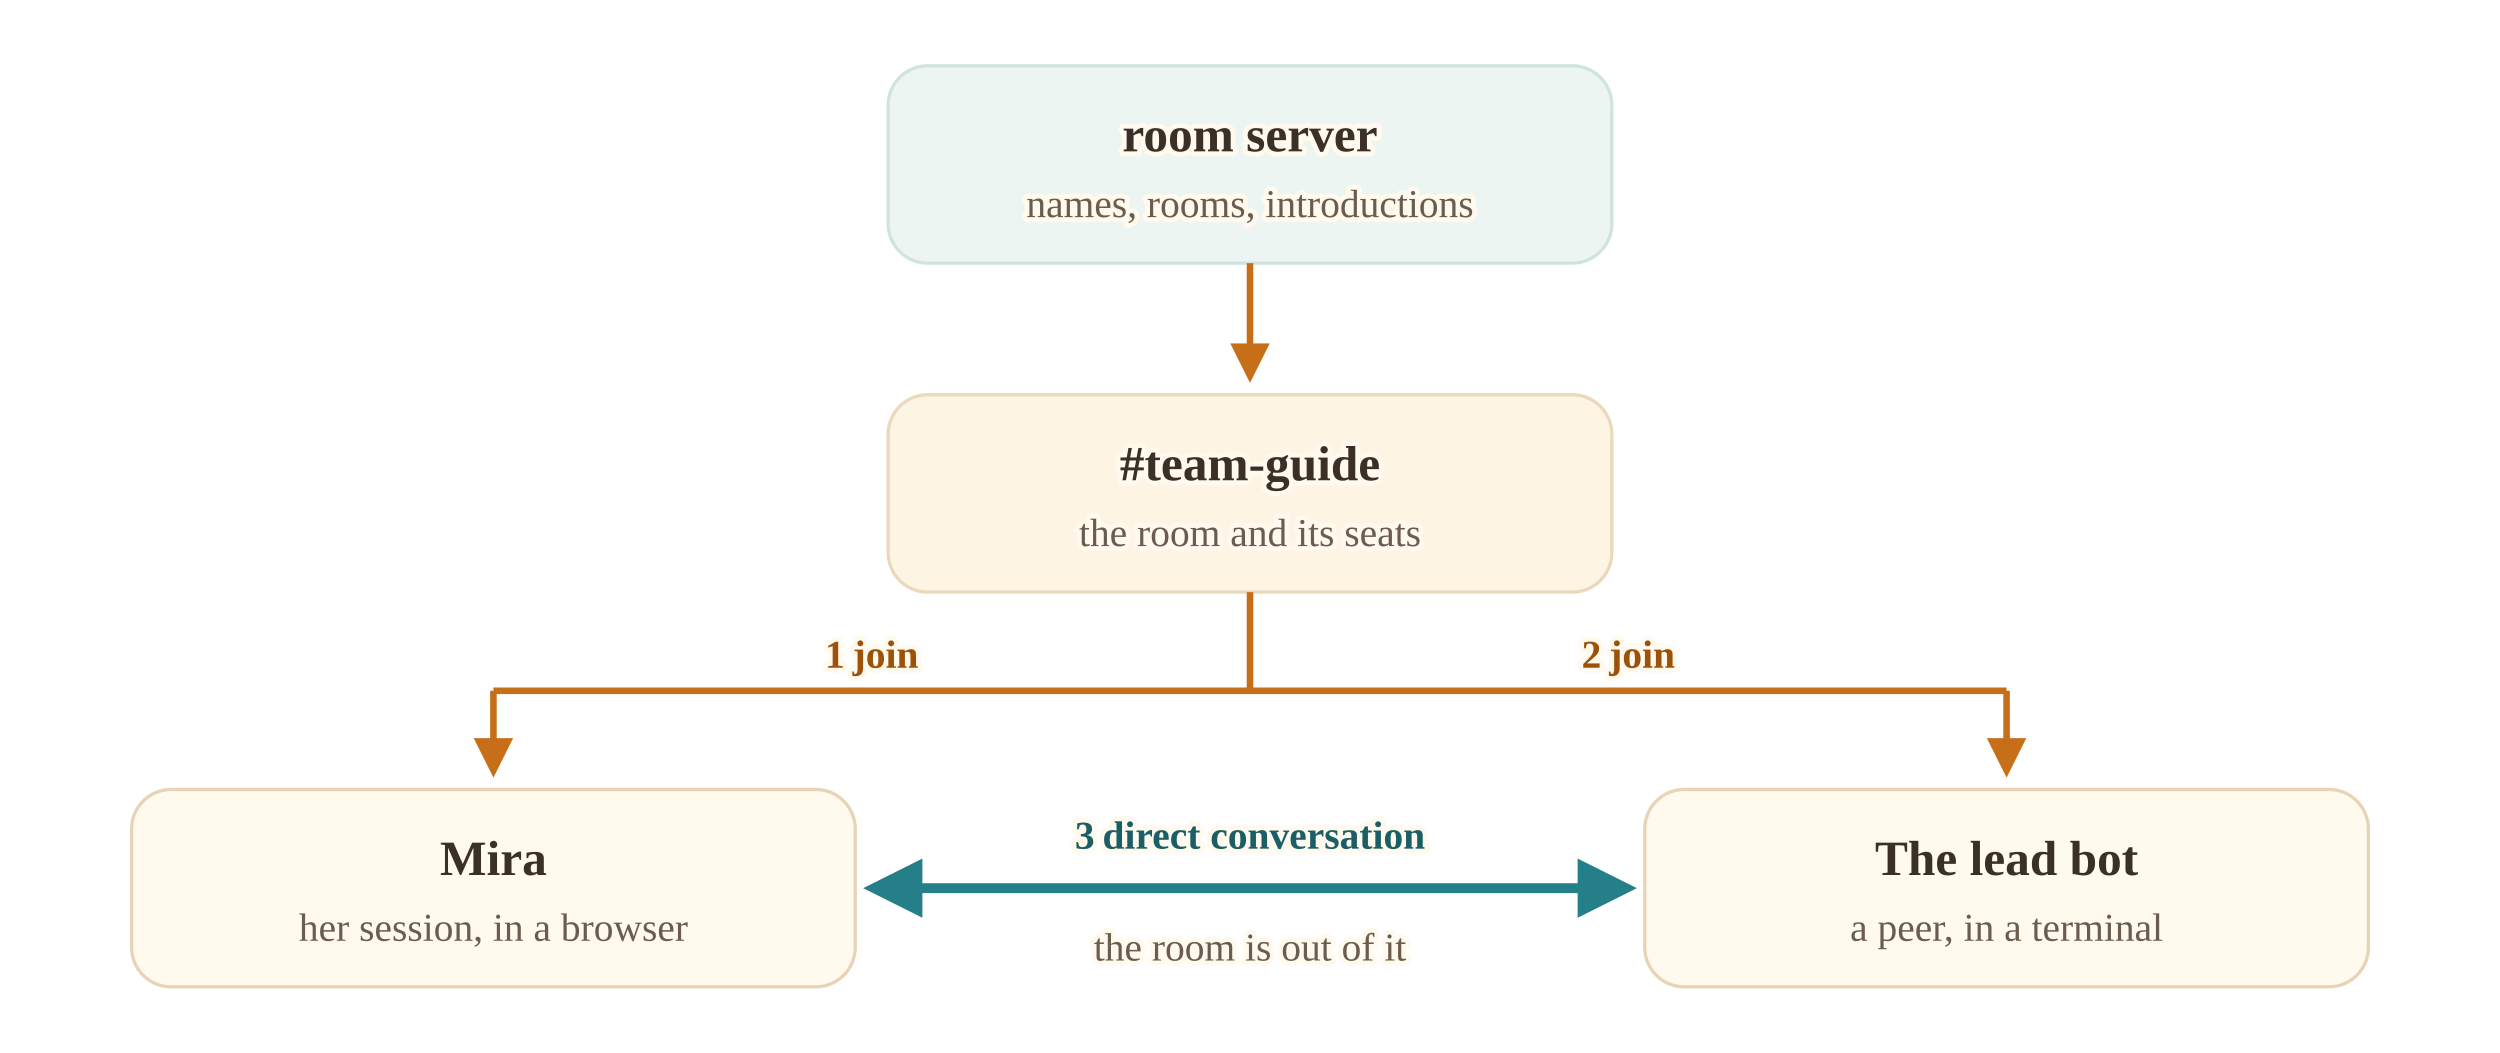
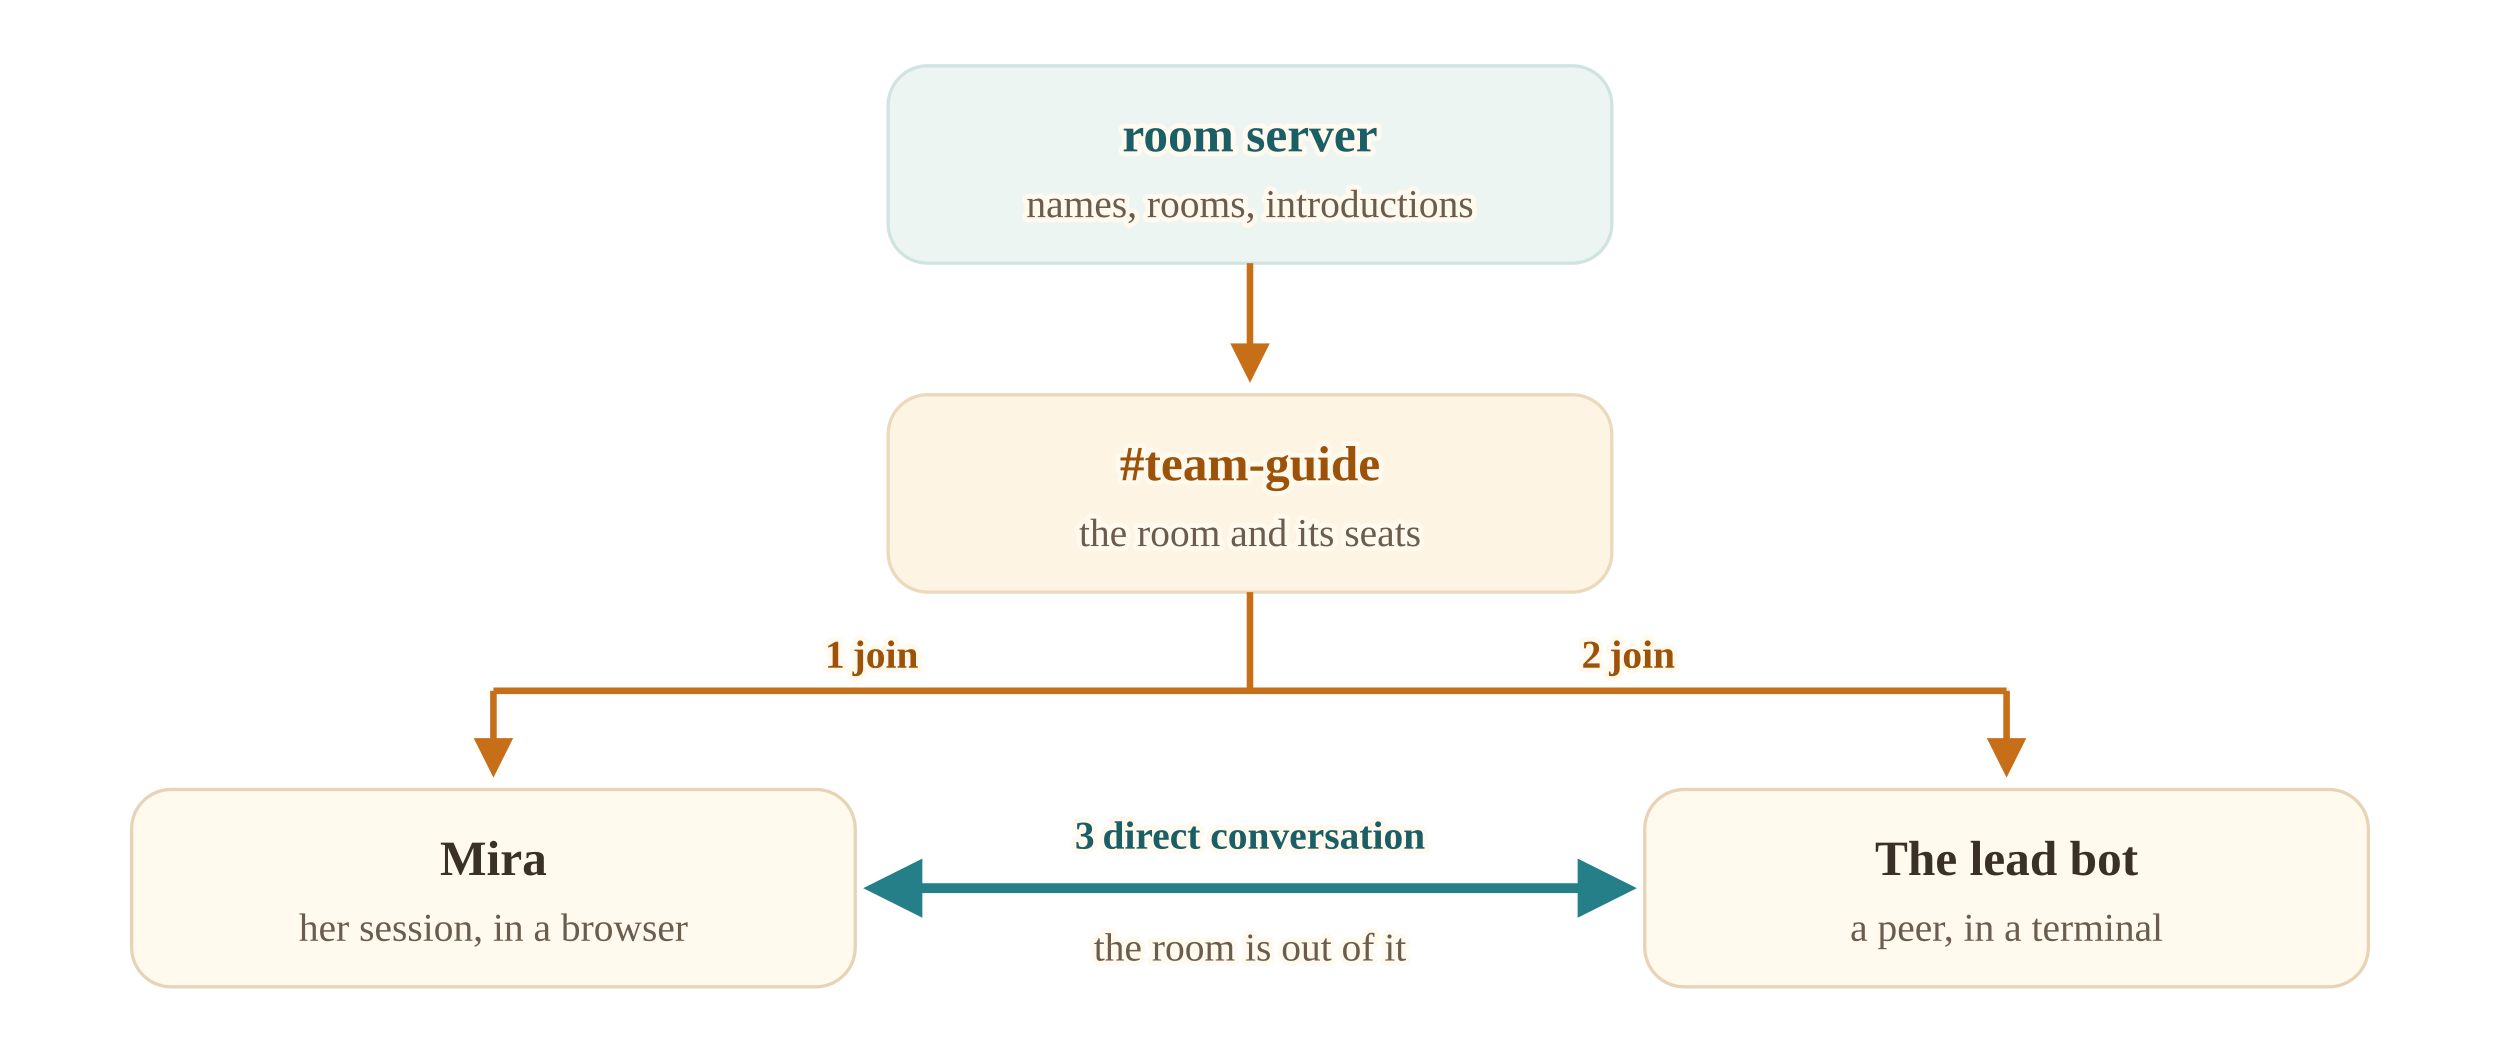
<svg xmlns="http://www.w3.org/2000/svg" viewBox="0 0 760 320" width="760" height="320" role="img" aria-label="The room server gives a person and a bot the same room. Each joins through the room. The room then introduces the two to each other, and from then on they talk directly, with the room out of it.">
  <style>
    text { font-family: var(--font-sans, system-ui, sans-serif); fill: var(--ink, #3a3027); paint-order: stroke; stroke: var(--paper-raised, #fff9ee); stroke-width: 3px; stroke-linejoin: round; }
    .title { font-size: 15px; font-weight: 700; }
    .sub { font-size: 12px; fill: var(--ink-soft, #6b5d4d); }
+     .ink-warm { fill: var(--dia-accent-deep, #9d5209); }
+     .ink-cool { fill: var(--dia-teal-deep, #1b5f66); }
    .step { font-size: 12px; font-weight: 700; fill: var(--accent-deep, #9d5209); }
    .cap { font-size: 12px; font-weight: 700; fill: var(--teal-deep, #1b5f66); }
    .bead { visibility: hidden; }
    @supports (offset-path: path("M0 0 L1 1")) { .bead { visibility: visible; } }
    /* One 9s loop: the two joins ride the bus from the room to each peer,
       then the direct line draws itself solid and a bead crosses it. */
    .join-a { offset-path: path("M380 180 L380 210 L150 210 L150 236"); animation: rc-join-a 9s ease-in-out infinite; }
    .join-b { offset-path: path("M380 180 L380 210 L610 210 L610 236"); animation: rc-join-b 9s ease-in-out infinite; }
    .direct-bead { offset-path: path("M266 270 L494 270"); animation: rc-direct 9s ease-in-out infinite; }
    .direct-line { animation: rc-direct-line 9s ease-in-out infinite; }
    @keyframes rc-join-a {
      0%, 5% { offset-distance: 0%; opacity: 0; }
      8% { opacity: 1; }
      24% { offset-distance: 100%; opacity: 1; }
      27%, 100% { offset-distance: 100%; opacity: 0; }
    }
    @keyframes rc-join-b {
      0%, 17% { offset-distance: 0%; opacity: 0; }
      20% { opacity: 1; }
      36% { offset-distance: 100%; opacity: 1; }
      39%, 100% { offset-distance: 100%; opacity: 0; }
    }
    @keyframes rc-direct {
      0%, 49% { offset-distance: 0%; opacity: 0; }
      53% { opacity: 1; }
      72% { offset-distance: 100%; opacity: 1; }
      76%, 100% { offset-distance: 100%; opacity: 0; }
    }
    @keyframes rc-direct-line {
      0%, 46% { opacity: 0.3; stroke-dasharray: 2 8; }
      55%, 88% { opacity: 1; stroke-dasharray: 8 0; }
      96%, 100% { opacity: 0.3; stroke-dasharray: 2 8; }
    }
    @media (prefers-reduced-motion: reduce) {
      * { animation: none !important; }
      .bead { visibility: hidden !important; }
      .direct-line { opacity: 1; stroke-dasharray: none; }
    }
  </style>
  <defs>
    <marker id="rc-arrow" viewBox="0 0 10 10" refX="8" refY="5" markerWidth="6" markerHeight="6" orient="auto-start-reverse">
      <path d="M0 0 L10 5 L0 10 z" fill="var(--accent, #c76f18)" />
    </marker>
    <marker id="rc-cool-arrow" viewBox="0 0 10 10" refX="8" refY="5" markerWidth="6" markerHeight="6" orient="auto-start-reverse">
      <path d="M0 0 L10 5 L0 10 z" fill="var(--teal, #257f88)" />
    </marker>
  </defs>
  <rect x="270" y="20" width="220" height="60" rx="12" fill="var(--dia-cool-fill, #edf5f3)" stroke="var(--dia-cool-strong, #cfe4e1)" />
-   <text x="380" y="46" text-anchor="middle" class="title" fill="var(--teal-deep, #1b5f66)">room server</text>
+   <text x="380" y="46" text-anchor="middle" class="title ink-cool">room server</text>
  <text x="380" y="66" text-anchor="middle" class="sub">names, rooms, introductions</text>
  <path d="M380 80 L380 114" stroke="var(--accent, #c76f18)" stroke-width="2" marker-end="url(#rc-arrow)" />
  <rect x="270" y="120" width="220" height="60" rx="12" fill="var(--dia-warm-fill, #fdf4e3)" stroke="var(--dia-warm-rule, #ead9bb)" />
-   <text x="380" y="146" text-anchor="middle" class="title" fill="var(--accent-deep, #9d5209)">#team-guide</text>
+   <text x="380" y="146" text-anchor="middle" class="title ink-warm">#team-guide</text>
  <text x="380" y="166" text-anchor="middle" class="sub">the room and its seats</text>
  <path d="M380 180 L380 210 M150 210 L610 210" fill="none" stroke="var(--accent, #c76f18)" stroke-width="2" />
  <path d="M150 210 L150 234" stroke="var(--accent, #c76f18)" stroke-width="2" marker-end="url(#rc-arrow)" />
  <path d="M610 210 L610 234" stroke="var(--accent, #c76f18)" stroke-width="2" marker-end="url(#rc-arrow)" />
  <text x="265" y="203" text-anchor="middle" class="step">1 join</text>
  <text x="495" y="203" text-anchor="middle" class="step">2 join</text>
  <rect x="40" y="240" width="220" height="60" rx="12" fill="var(--paper-raised, #fff9ee)" stroke="var(--rule, #e7d4b7)" />
  <text x="150" y="266" text-anchor="middle" class="title">Mira</text>
  <text x="150" y="286" text-anchor="middle" class="sub">her session, in a browser</text>
  <rect x="500" y="240" width="220" height="60" rx="12" fill="var(--paper-raised, #fff9ee)" stroke="var(--rule, #e7d4b7)" />
  <text x="610" y="266" text-anchor="middle" class="title">The lead bot</text>
  <text x="610" y="286" text-anchor="middle" class="sub">a peer, in a terminal</text>
  <path class="direct-line" d="M266 270 L494 270" fill="none" stroke="var(--teal, #257f88)" stroke-width="3" marker-start="url(#rc-cool-arrow)" marker-end="url(#rc-cool-arrow)" />
  <text x="380" y="258" text-anchor="middle" class="cap">3 direct conversation</text>
  <text x="380" y="292" text-anchor="middle" class="sub">the room is out of it</text>
  <circle class="bead join-a" r="5" fill="var(--accent, #c76f18)" stroke="var(--paper-raised, #fff9ee)" stroke-width="2" />
  <circle class="bead join-b" r="5" fill="var(--accent, #c76f18)" stroke="var(--paper-raised, #fff9ee)" stroke-width="2" />
  <circle class="bead direct-bead" r="5" fill="var(--teal, #257f88)" stroke="var(--paper-raised, #fff9ee)" stroke-width="2" />
</svg>
